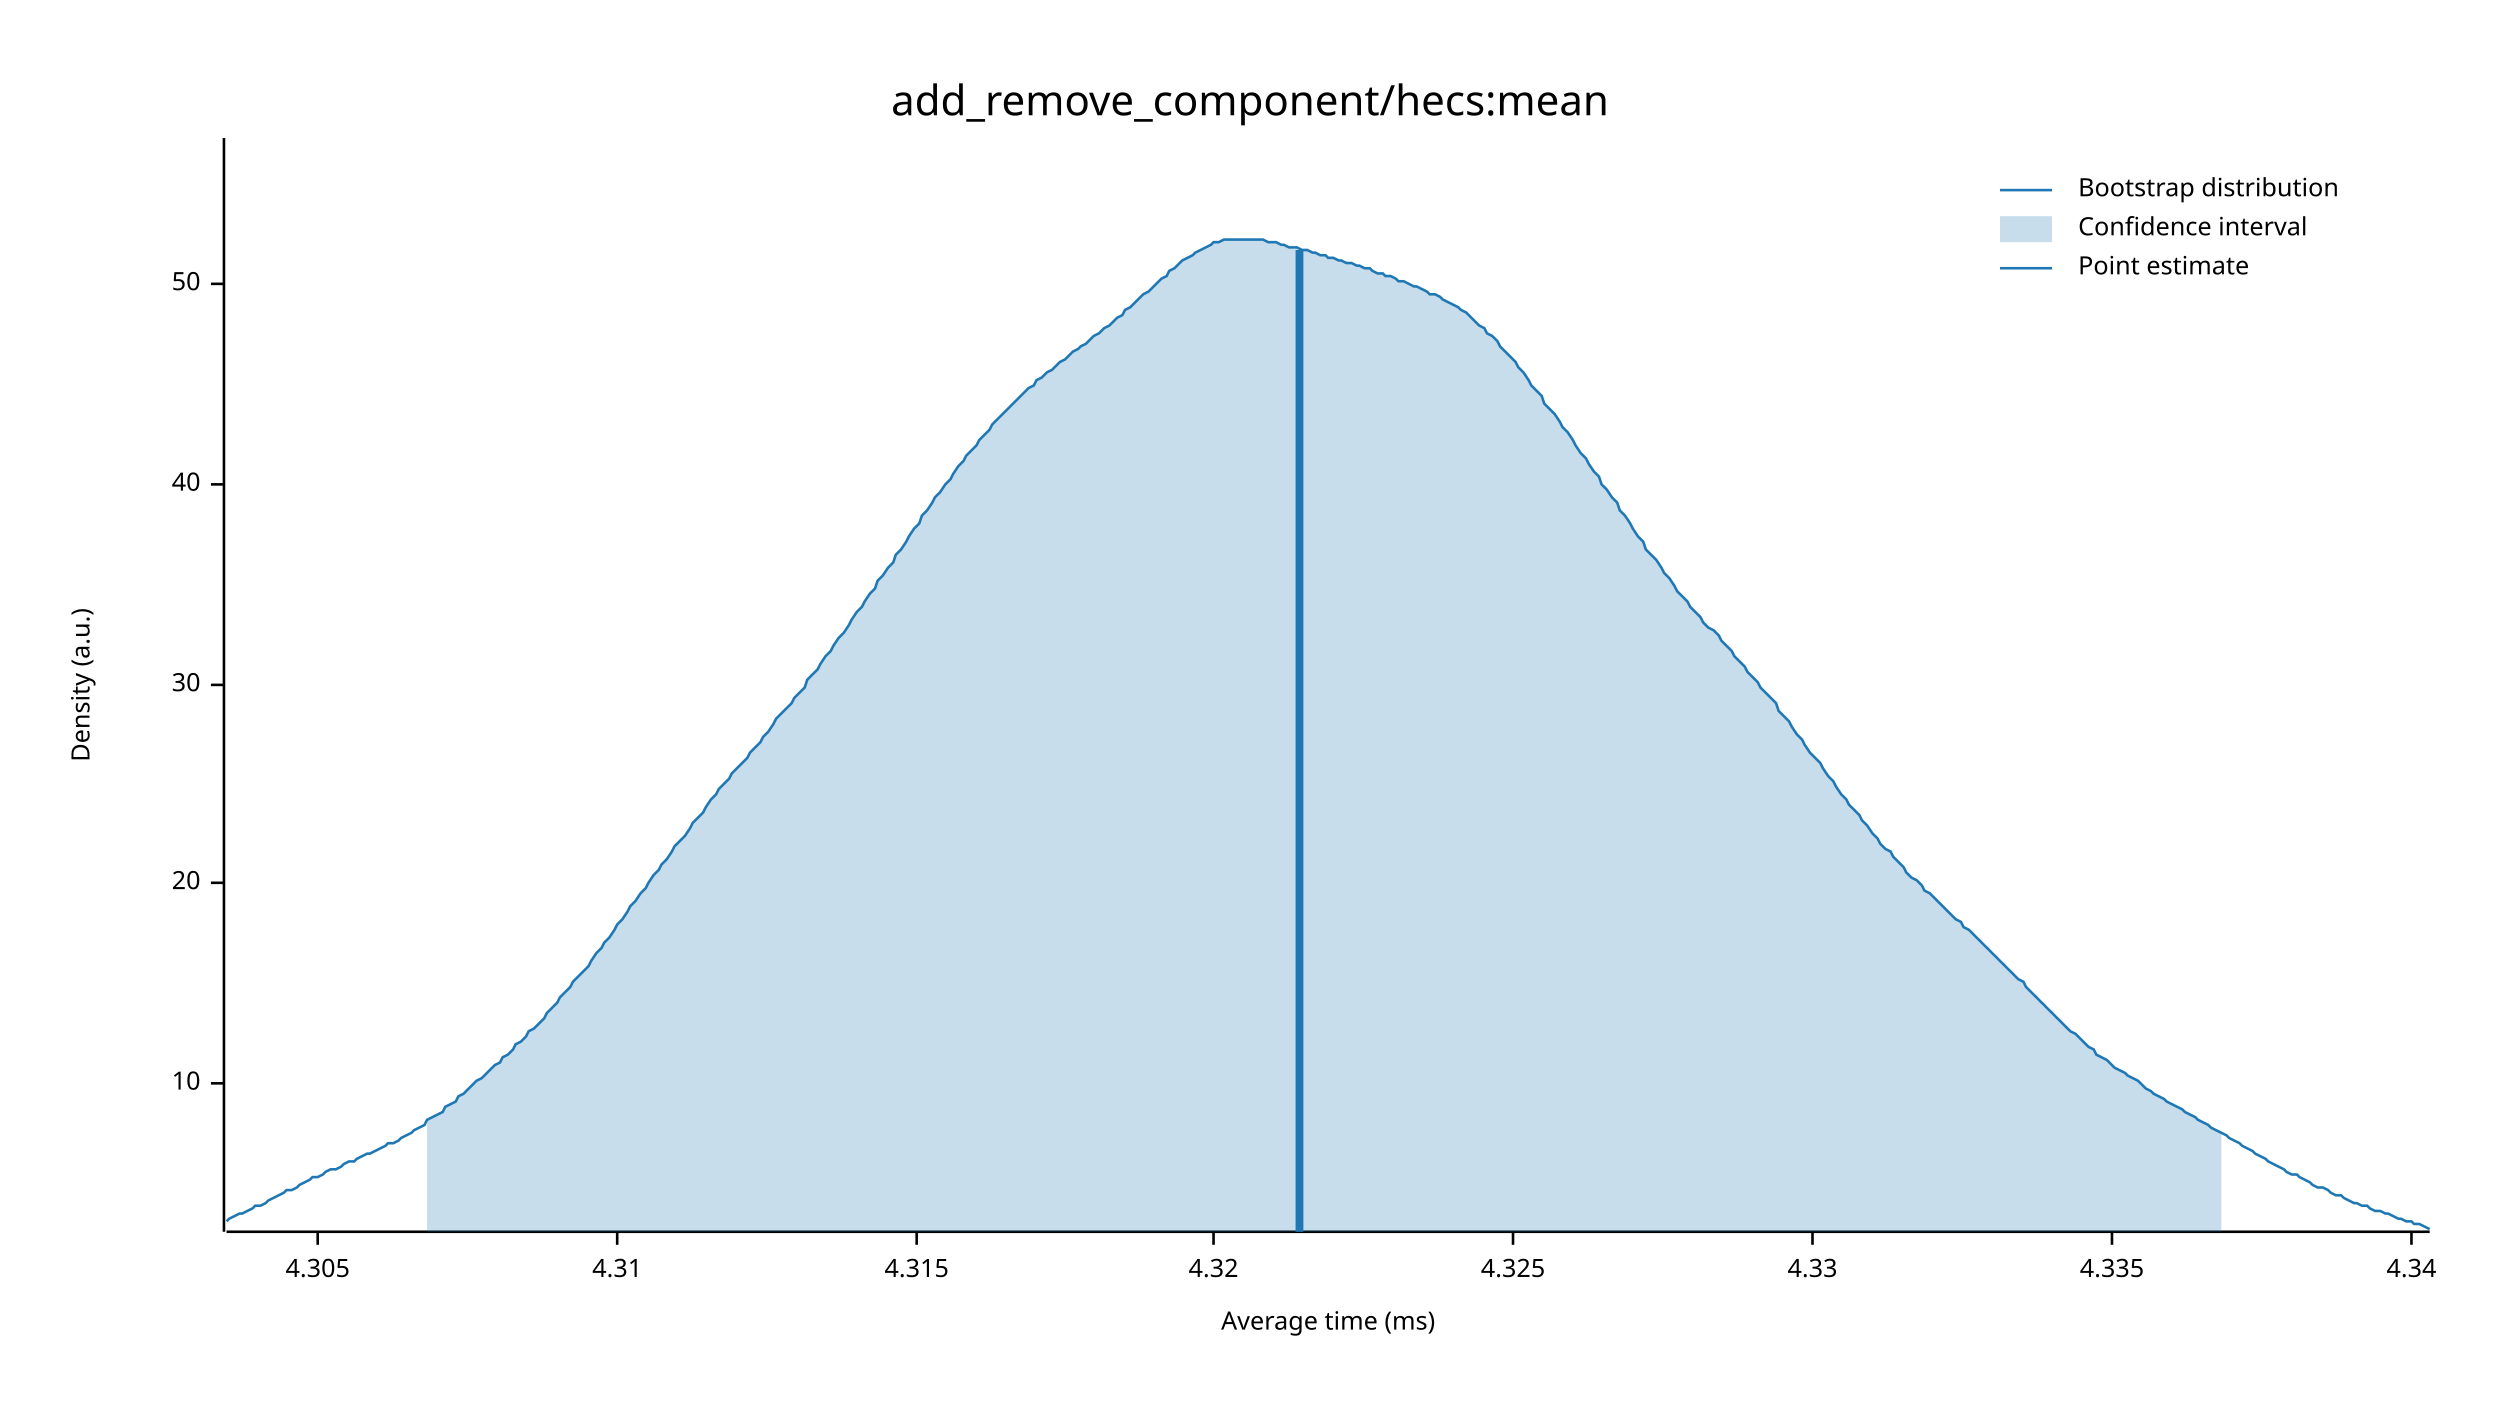
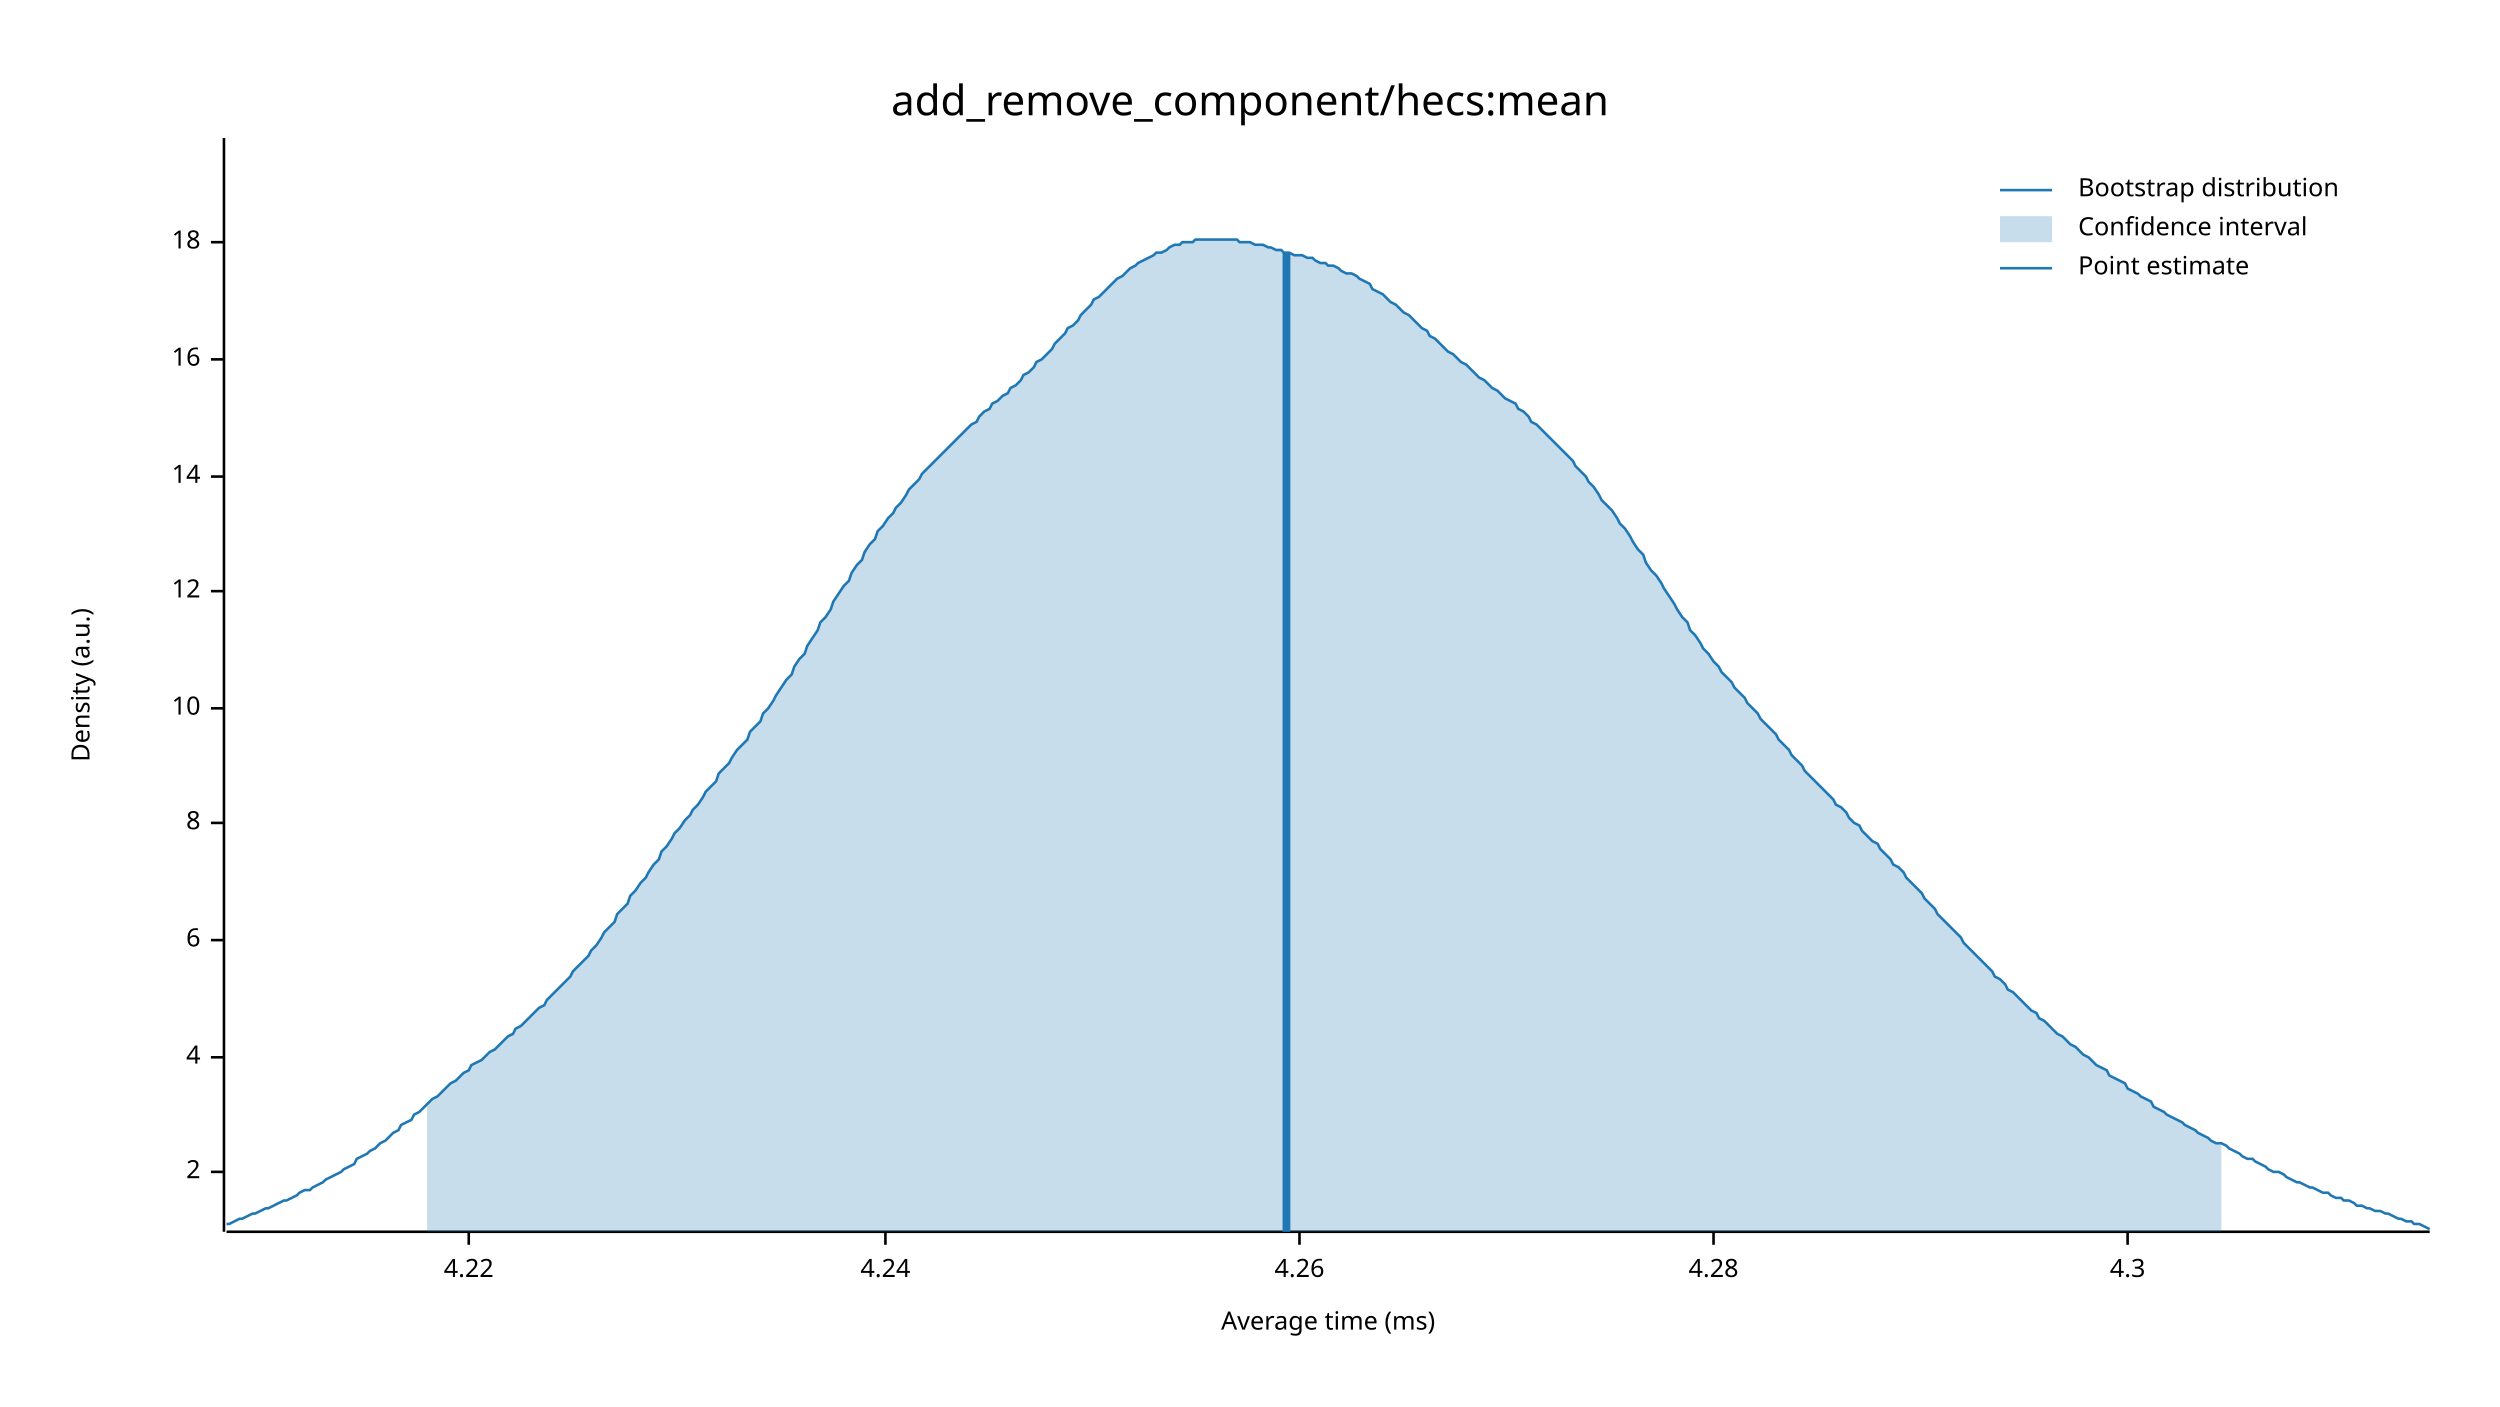
<svg xmlns="http://www.w3.org/2000/svg" width="960" height="540" viewBox="0 0 960 540">
  <text x="480" y="32" dy="0.76em" text-anchor="middle" font-family="sans-serif" font-size="16.129" opacity="1" fill="#000000">
add_remove_component/hecs:mean
</text>
  <text x="27" y="263" dy="0.76em" text-anchor="middle" font-family="sans-serif" font-size="9.677" opacity="1" fill="#000000" transform="rotate(270, 27, 263)">
Density (a.u.)
</text>
  <text x="510" y="513" dy="-0.5ex" text-anchor="middle" font-family="sans-serif" font-size="9.677" opacity="1" fill="#000000">
Average time (ms)
</text>
  <polyline fill="none" opacity="1" stroke="#000000" stroke-width="1" points="86,53 86,473 " />
-   <text x="77" y="416" dy="0.5ex" text-anchor="end" font-family="sans-serif" font-size="9.677" opacity="1" fill="#000000">
+   <text x="77" y="450" dy="0.5ex" text-anchor="end" font-family="sans-serif" font-size="9.677" opacity="1" fill="#000000">
+ 2
+ </text>
+   <polyline fill="none" opacity="1" stroke="#000000" stroke-width="1" points="81,450 86,450 " />
+   <text x="77" y="406" dy="0.5ex" text-anchor="end" font-family="sans-serif" font-size="9.677" opacity="1" fill="#000000">
+ 4
+ </text>
+   <polyline fill="none" opacity="1" stroke="#000000" stroke-width="1" points="81,406 86,406 " />
+   <text x="77" y="361" dy="0.5ex" text-anchor="end" font-family="sans-serif" font-size="9.677" opacity="1" fill="#000000">
+ 6
+ </text>
+   <polyline fill="none" opacity="1" stroke="#000000" stroke-width="1" points="81,361 86,361 " />
+   <text x="77" y="316" dy="0.5ex" text-anchor="end" font-family="sans-serif" font-size="9.677" opacity="1" fill="#000000">
+ 8
+ </text>
+   <polyline fill="none" opacity="1" stroke="#000000" stroke-width="1" points="81,316 86,316 " />
+   <text x="77" y="272" dy="0.5ex" text-anchor="end" font-family="sans-serif" font-size="9.677" opacity="1" fill="#000000">
10
</text>
-   <polyline fill="none" opacity="1" stroke="#000000" stroke-width="1" points="81,416 86,416 " />
-   <text x="77" y="339" dy="0.5ex" text-anchor="end" font-family="sans-serif" font-size="9.677" opacity="1" fill="#000000">
- 20
+   <polyline fill="none" opacity="1" stroke="#000000" stroke-width="1" points="81,272 86,272 " />
+   <text x="77" y="227" dy="0.5ex" text-anchor="end" font-family="sans-serif" font-size="9.677" opacity="1" fill="#000000">
+ 12
</text>
-   <polyline fill="none" opacity="1" stroke="#000000" stroke-width="1" points="81,339 86,339 " />
-   <text x="77" y="263" dy="0.5ex" text-anchor="end" font-family="sans-serif" font-size="9.677" opacity="1" fill="#000000">
- 30
+   <polyline fill="none" opacity="1" stroke="#000000" stroke-width="1" points="81,227 86,227 " />
+   <text x="77" y="183" dy="0.5ex" text-anchor="end" font-family="sans-serif" font-size="9.677" opacity="1" fill="#000000">
+ 14
</text>
-   <polyline fill="none" opacity="1" stroke="#000000" stroke-width="1" points="81,263 86,263 " />
-   <text x="77" y="186" dy="0.5ex" text-anchor="end" font-family="sans-serif" font-size="9.677" opacity="1" fill="#000000">
- 40
+   <polyline fill="none" opacity="1" stroke="#000000" stroke-width="1" points="81,183 86,183 " />
+   <text x="77" y="138" dy="0.5ex" text-anchor="end" font-family="sans-serif" font-size="9.677" opacity="1" fill="#000000">
+ 16
</text>
-   <polyline fill="none" opacity="1" stroke="#000000" stroke-width="1" points="81,186 86,186 " />
-   <text x="77" y="109" dy="0.5ex" text-anchor="end" font-family="sans-serif" font-size="9.677" opacity="1" fill="#000000">
- 50
+   <polyline fill="none" opacity="1" stroke="#000000" stroke-width="1" points="81,138 86,138 " />
+   <text x="77" y="93" dy="0.5ex" text-anchor="end" font-family="sans-serif" font-size="9.677" opacity="1" fill="#000000">
+ 18
</text>
-   <polyline fill="none" opacity="1" stroke="#000000" stroke-width="1" points="81,109 86,109 " />
+   <polyline fill="none" opacity="1" stroke="#000000" stroke-width="1" points="81,93 86,93 " />
  <polyline fill="none" opacity="1" stroke="#000000" stroke-width="1" points="87,473 933,473 " />
-   <text x="122" y="483" dy="0.76em" text-anchor="middle" font-family="sans-serif" font-size="9.677" opacity="1" fill="#000000">
- 4.305
+   <text x="180" y="483" dy="0.76em" text-anchor="middle" font-family="sans-serif" font-size="9.677" opacity="1" fill="#000000">
+ 4.22
</text>
-   <polyline fill="none" opacity="1" stroke="#000000" stroke-width="1" points="122,473 122,478 " />
-   <text x="237" y="483" dy="0.76em" text-anchor="middle" font-family="sans-serif" font-size="9.677" opacity="1" fill="#000000">
- 4.31
+   <polyline fill="none" opacity="1" stroke="#000000" stroke-width="1" points="180,473 180,478 " />
+   <text x="340" y="483" dy="0.76em" text-anchor="middle" font-family="sans-serif" font-size="9.677" opacity="1" fill="#000000">
+ 4.24
</text>
-   <polyline fill="none" opacity="1" stroke="#000000" stroke-width="1" points="237,473 237,478 " />
-   <text x="352" y="483" dy="0.76em" text-anchor="middle" font-family="sans-serif" font-size="9.677" opacity="1" fill="#000000">
- 4.315
+   <polyline fill="none" opacity="1" stroke="#000000" stroke-width="1" points="340,473 340,478 " />
+   <text x="499" y="483" dy="0.76em" text-anchor="middle" font-family="sans-serif" font-size="9.677" opacity="1" fill="#000000">
+ 4.26
</text>
-   <polyline fill="none" opacity="1" stroke="#000000" stroke-width="1" points="352,473 352,478 " />
-   <text x="466" y="483" dy="0.76em" text-anchor="middle" font-family="sans-serif" font-size="9.677" opacity="1" fill="#000000">
- 4.32
+   <polyline fill="none" opacity="1" stroke="#000000" stroke-width="1" points="499,473 499,478 " />
+   <text x="658" y="483" dy="0.76em" text-anchor="middle" font-family="sans-serif" font-size="9.677" opacity="1" fill="#000000">
+ 4.28
</text>
-   <polyline fill="none" opacity="1" stroke="#000000" stroke-width="1" points="466,473 466,478 " />
-   <text x="581" y="483" dy="0.76em" text-anchor="middle" font-family="sans-serif" font-size="9.677" opacity="1" fill="#000000">
- 4.325
+   <polyline fill="none" opacity="1" stroke="#000000" stroke-width="1" points="658,473 658,478 " />
+   <text x="817" y="483" dy="0.76em" text-anchor="middle" font-family="sans-serif" font-size="9.677" opacity="1" fill="#000000">
+ 4.3
</text>
-   <polyline fill="none" opacity="1" stroke="#000000" stroke-width="1" points="581,473 581,478 " />
-   <text x="696" y="483" dy="0.76em" text-anchor="middle" font-family="sans-serif" font-size="9.677" opacity="1" fill="#000000">
- 4.33
- </text>
-   <polyline fill="none" opacity="1" stroke="#000000" stroke-width="1" points="696,473 696,478 " />
-   <text x="811" y="483" dy="0.76em" text-anchor="middle" font-family="sans-serif" font-size="9.677" opacity="1" fill="#000000">
- 4.335
- </text>
-   <polyline fill="none" opacity="1" stroke="#000000" stroke-width="1" points="811,473 811,478 " />
-   <text x="926" y="483" dy="0.76em" text-anchor="middle" font-family="sans-serif" font-size="9.677" opacity="1" fill="#000000">
- 4.34
- </text>
-   <polyline fill="none" opacity="1" stroke="#000000" stroke-width="1" points="926,473 926,478 " />
-   <polyline fill="none" opacity="1" stroke="#1F78B4" stroke-width="1" points="87,469 88,468 90,467 92,466 93,466 95,465 97,464 98,463 100,463 102,462 103,461 105,460 107,459 109,458 110,457 112,457 114,456 115,455 117,454 119,453 120,452 122,452 124,451 125,450 127,449 129,449 131,448 132,447 134,446 136,446 137,445 139,444 141,443 142,443 144,442 146,441 148,440 149,439 151,439 153,438 154,437 156,436 158,435 159,434 161,433 163,432 164,430 166,429 168,428 170,427 171,425 173,424 175,423 176,421 178,420 180,418 181,417 183,415 185,414 187,412 188,411 190,409 192,408 193,406 195,405 197,403 198,401 200,400 202,398 203,396 205,395 207,393 209,391 210,389 212,387 214,385 215,383 217,381 219,379 220,377 222,375 224,373 226,371 227,369 229,366 231,364 232,362 234,360 236,357 237,355 239,353 241,350 242,348 244,346 246,343 248,341 249,339 251,336 253,334 254,332 256,330 258,327 259,325 261,323 263,321 265,318 266,316 268,314 270,312 271,310 273,307 275,305 276,303 278,301 280,299 281,297 283,295 285,293 287,291 288,289 290,287 292,285 293,283 295,281 297,278 298,276 300,274 302,272 304,270 305,268 307,266 309,264 310,261 312,259 314,257 315,255 317,252 319,250 320,248 322,245 324,243 326,240 327,238 329,235 331,233 332,231 334,228 336,226 337,223 339,221 341,218 343,216 344,213 346,211 348,208 349,206 351,203 353,201 354,198 356,196 358,193 359,191 361,189 363,186 365,184 366,182 368,179 370,177 371,175 373,173 375,171 376,169 378,167 380,165 381,163 383,161 385,159 387,157 388,156 390,154 392,152 393,151 395,149 397,148 398,146 400,145 402,143 404,142 405,141 407,139 409,138 410,137 412,135 414,134 415,133 417,132 419,130 420,129 422,128 424,126 426,125 427,124 429,122 431,121 432,119 434,118 436,116 437,115 439,113 441,112 443,110 444,109 446,107 448,106 449,104 451,103 453,101 454,100 456,99 458,98 459,97 461,96 463,95 465,94 466,93 468,93 470,92 471,92 473,92 475,92 476,92 478,92 480,92 482,92 483,92 485,92 487,93 488,93 490,93 492,94 493,94 495,95 497,95 498,95 500,96 502,96 504,97 505,97 507,98 509,98 510,99 512,99 514,100 515,100 517,101 519,101 521,102 522,102 524,103 526,103 527,104 529,105 531,105 532,106 534,106 536,107 537,108 539,108 541,109 543,110 544,110 546,111 548,112 549,113 551,113 553,114 554,115 556,116 558,117 560,118 561,119 563,120 565,122 566,123 568,125 570,126 571,128 573,129 575,131 576,133 578,135 580,137 582,139 583,141 585,143 587,146 588,148 590,150 592,152 593,155 595,157 597,159 599,162 600,164 602,166 604,169 605,171 607,174 609,176 610,178 612,181 614,183 615,186 617,188 619,191 621,193 622,196 624,198 626,201 627,203 629,206 631,208 632,211 634,213 636,215 638,218 639,220 641,222 643,225 644,227 646,229 648,231 649,233 651,235 653,237 654,239 656,241 658,242 660,244 661,246 663,248 665,250 666,252 668,254 670,256 671,258 673,260 675,262 676,264 678,266 680,268 682,270 683,273 685,275 687,277 688,279 690,282 692,284 693,286 695,289 697,291 699,293 700,295 702,298 704,300 705,302 707,305 709,307 710,309 712,311 714,313 715,315 717,317 719,320 721,322 722,324 724,326 726,327 727,329 729,331 731,333 732,335 734,337 736,338 738,340 739,342 741,343 743,345 744,346 746,348 748,350 749,351 751,353 753,354 754,356 756,357 758,359 760,361 761,362 763,364 765,366 766,367 768,369 770,371 771,372 773,374 775,376 777,377 778,379 780,381 782,383 783,384 785,386 787,388 788,389 790,391 792,393 793,394 795,396 797,397 799,399 800,400 802,402 804,403 805,405 807,406 809,407 810,408 812,410 814,411 816,412 817,413 819,414 821,415 822,416 824,418 826,419 827,420 829,421 831,422 832,423 834,424 836,425 838,426 839,427 841,428 843,429 844,430 846,431 848,432 849,433 851,434 853,435 855,436 856,437 858,438 860,439 861,440 863,441 865,442 866,443 868,444 870,445 871,446 873,447 875,448 877,449 878,450 880,451 882,451 883,452 885,453 887,454 888,455 890,456 892,456 894,457 895,458 897,459 899,459 900,460 902,461 904,462 905,462 907,463 909,463 910,464 912,465 914,465 916,466 917,466 919,467 921,468 922,468 924,469 926,469 927,470 929,470 931,471 933,472 " />
-   <polygon opacity="0.25" fill="#1F78B4" points="164,430 166,429 168,428 170,427 171,425 173,424 175,423 176,421 178,420 180,418 181,417 183,415 185,414 187,412 188,411 190,409 192,408 193,406 195,405 197,403 198,401 200,400 202,398 203,396 205,395 207,393 209,391 210,389 212,387 214,385 215,383 217,381 219,379 220,377 222,375 224,373 226,371 227,369 229,366 231,364 232,362 234,360 236,357 237,355 239,353 241,350 242,348 244,346 246,343 248,341 249,339 251,336 253,334 254,332 256,330 258,327 259,325 261,323 263,321 265,318 266,316 268,314 270,312 271,310 273,307 275,305 276,303 278,301 280,299 281,297 283,295 285,293 287,291 288,289 290,287 292,285 293,283 295,281 297,278 298,276 300,274 302,272 304,270 305,268 307,266 309,264 310,261 312,259 314,257 315,255 317,252 319,250 320,248 322,245 324,243 326,240 327,238 329,235 331,233 332,231 334,228 336,226 337,223 339,221 341,218 343,216 344,213 346,211 348,208 349,206 351,203 353,201 354,198 356,196 358,193 359,191 361,189 363,186 365,184 366,182 368,179 370,177 371,175 373,173 375,171 376,169 378,167 380,165 381,163 383,161 385,159 387,157 388,156 390,154 392,152 393,151 395,149 397,148 398,146 400,145 402,143 404,142 405,141 407,139 409,138 410,137 412,135 414,134 415,133 417,132 419,130 420,129 422,128 424,126 426,125 427,124 429,122 431,121 432,119 434,118 436,116 437,115 439,113 441,112 443,110 444,109 446,107 448,106 449,104 451,103 453,101 454,100 456,99 458,98 459,97 461,96 463,95 465,94 466,93 468,93 470,92 471,92 473,92 475,92 476,92 478,92 480,92 482,92 483,92 485,92 487,93 488,93 490,93 492,94 493,94 495,95 497,95 498,95 500,96 502,96 504,97 505,97 507,98 509,98 510,99 512,99 514,100 515,100 517,101 519,101 521,102 522,102 524,103 526,103 527,104 529,105 531,105 532,106 534,106 536,107 537,108 539,108 541,109 543,110 544,110 546,111 548,112 549,113 551,113 553,114 554,115 556,116 558,117 560,118 561,119 563,120 565,122 566,123 568,125 570,126 571,128 573,129 575,131 576,133 578,135 580,137 582,139 583,141 585,143 587,146 588,148 590,150 592,152 593,155 595,157 597,159 599,162 600,164 602,166 604,169 605,171 607,174 609,176 610,178 612,181 614,183 615,186 617,188 619,191 621,193 622,196 624,198 626,201 627,203 629,206 631,208 632,211 634,213 636,215 638,218 639,220 641,222 643,225 644,227 646,229 648,231 649,233 651,235 653,237 654,239 656,241 658,242 660,244 661,246 663,248 665,250 666,252 668,254 670,256 671,258 673,260 675,262 676,264 678,266 680,268 682,270 683,273 685,275 687,277 688,279 690,282 692,284 693,286 695,289 697,291 699,293 700,295 702,298 704,300 705,302 707,305 709,307 710,309 712,311 714,313 715,315 717,317 719,320 721,322 722,324 724,326 726,327 727,329 729,331 731,333 732,335 734,337 736,338 738,340 739,342 741,343 743,345 744,346 746,348 748,350 749,351 751,353 753,354 754,356 756,357 758,359 760,361 761,362 763,364 765,366 766,367 768,369 770,371 771,372 773,374 775,376 777,377 778,379 780,381 782,383 783,384 785,386 787,388 788,389 790,391 792,393 793,394 795,396 797,397 799,399 800,400 802,402 804,403 805,405 807,406 809,407 810,408 812,410 814,411 816,412 817,413 819,414 821,415 822,416 824,418 826,419 827,420 829,421 831,422 832,423 834,424 836,425 838,426 839,427 841,428 843,429 844,430 846,431 848,432 849,433 851,434 853,435 853,473 164,473 " />
-   <polyline fill="none" opacity="1" stroke="#1F78B4" stroke-width="3" points="499,473 499,96 " />
+   <polyline fill="none" opacity="1" stroke="#000000" stroke-width="1" points="817,473 817,478 " />
+   <polyline fill="none" opacity="1" stroke="#1F78B4" stroke-width="1" points="87,470 88,470 90,469 92,468 93,468 95,467 97,466 98,466 100,465 102,464 103,464 105,463 107,462 109,461 110,461 112,460 114,459 115,458 117,457 119,457 120,456 122,455 124,454 125,453 127,452 129,451 131,450 132,449 134,448 136,447 137,445 139,444 141,443 142,442 144,441 146,439 148,438 149,437 151,435 153,434 154,432 156,431 158,430 159,428 161,427 163,425 164,424 166,422 168,421 170,419 171,418 173,416 175,415 176,414 178,412 180,411 181,409 183,408 185,407 187,405 188,404 190,403 192,401 193,400 195,398 197,397 198,395 200,394 202,392 203,391 205,389 207,387 209,386 210,384 212,382 214,380 215,379 217,377 219,375 220,373 222,371 224,369 226,367 227,365 229,363 231,360 232,358 234,356 236,354 237,351 239,349 241,347 242,344 244,342 246,339 248,337 249,335 251,332 253,330 254,327 256,325 258,322 259,320 261,318 263,315 265,313 266,311 268,309 270,306 271,304 273,302 275,300 276,297 278,295 280,293 281,291 283,288 285,286 287,284 288,281 290,279 292,277 293,274 295,272 297,269 298,267 300,264 302,261 304,259 305,256 307,253 309,251 310,248 312,245 314,242 315,239 317,237 319,234 320,231 322,228 324,225 326,223 327,220 329,217 331,215 332,212 334,209 336,207 337,204 339,202 341,199 343,197 344,195 346,193 348,190 349,188 351,186 353,184 354,182 356,180 358,178 359,177 361,175 363,173 365,171 366,170 368,168 370,166 371,165 373,163 375,162 376,160 378,158 380,157 381,155 383,154 385,152 387,151 388,149 390,148 392,146 393,144 395,143 397,141 398,139 400,138 402,136 404,134 405,132 407,130 409,128 410,126 412,125 414,123 415,121 417,119 419,117 420,115 422,114 424,112 426,110 427,109 429,107 431,106 432,105 434,103 436,102 437,101 439,100 441,99 443,98 444,97 446,97 448,96 449,95 451,94 453,94 454,93 456,93 458,93 459,92 461,92 463,92 465,92 466,92 468,92 470,92 471,92 473,92 475,92 476,93 478,93 480,93 482,94 483,94 485,94 487,95 488,95 490,96 492,96 493,97 495,97 497,98 498,98 500,98 502,99 504,99 505,100 507,101 509,101 510,102 512,102 514,103 515,104 517,105 519,105 521,106 522,107 524,108 526,109 527,111 529,112 531,113 532,114 534,116 536,117 537,118 539,120 541,121 543,123 544,124 546,126 548,127 549,129 551,130 553,132 554,133 556,135 558,136 560,138 561,139 563,140 565,142 566,143 568,145 570,146 571,147 573,149 575,150 576,151 578,153 580,154 582,155 583,157 585,158 587,160 588,162 590,163 592,165 593,166 595,168 597,170 599,172 600,173 602,175 604,177 605,179 607,181 609,183 610,185 612,187 614,190 615,192 617,194 619,196 621,199 622,201 624,203 626,206 627,208 629,211 631,213 632,216 634,219 636,221 638,224 639,226 641,229 643,232 644,234 646,237 648,239 649,242 651,244 653,247 654,249 656,251 658,254 660,256 661,258 663,260 665,262 666,264 668,266 670,268 671,270 673,272 675,274 676,276 678,278 680,280 682,282 683,284 685,286 687,288 688,290 690,292 692,294 693,296 695,298 697,300 699,302 700,303 702,305 704,307 705,309 707,310 709,312 710,314 712,316 714,317 715,319 717,321 719,323 721,324 722,326 724,328 726,330 727,332 729,333 731,335 732,337 734,339 736,341 738,343 739,345 741,347 743,349 744,351 746,353 748,355 749,356 751,358 753,360 754,362 756,364 758,366 760,368 761,369 763,371 765,373 766,375 768,376 770,378 771,380 773,381 775,383 777,385 778,386 780,388 782,389 783,391 785,392 787,394 788,395 790,397 792,398 793,399 795,401 797,402 799,404 800,405 802,406 804,408 805,409 807,410 809,411 810,413 812,414 814,415 816,416 817,418 819,419 821,420 822,421 824,422 826,423 827,425 829,426 831,427 832,428 834,429 836,430 838,431 839,432 841,433 843,434 844,435 846,436 848,437 849,438 851,439 853,439 855,440 856,441 858,442 860,443 861,444 863,445 865,445 866,446 868,447 870,448 871,449 873,450 875,450 877,451 878,452 880,453 882,454 883,454 885,455 887,456 888,456 890,457 892,458 894,458 895,459 897,460 899,460 900,461 902,461 904,462 905,463 907,463 909,464 910,464 912,465 914,465 916,466 917,466 919,467 921,468 922,468 924,469 926,469 927,470 929,470 931,471 933,472 " />
+   <polygon opacity="0.25" fill="#1F78B4" points="164,424 166,422 168,421 170,419 171,418 173,416 175,415 176,414 178,412 180,411 181,409 183,408 185,407 187,405 188,404 190,403 192,401 193,400 195,398 197,397 198,395 200,394 202,392 203,391 205,389 207,387 209,386 210,384 212,382 214,380 215,379 217,377 219,375 220,373 222,371 224,369 226,367 227,365 229,363 231,360 232,358 234,356 236,354 237,351 239,349 241,347 242,344 244,342 246,339 248,337 249,335 251,332 253,330 254,327 256,325 258,322 259,320 261,318 263,315 265,313 266,311 268,309 270,306 271,304 273,302 275,300 276,297 278,295 280,293 281,291 283,288 285,286 287,284 288,281 290,279 292,277 293,274 295,272 297,269 298,267 300,264 302,261 304,259 305,256 307,253 309,251 310,248 312,245 314,242 315,239 317,237 319,234 320,231 322,228 324,225 326,223 327,220 329,217 331,215 332,212 334,209 336,207 337,204 339,202 341,199 343,197 344,195 346,193 348,190 349,188 351,186 353,184 354,182 356,180 358,178 359,177 361,175 363,173 365,171 366,170 368,168 370,166 371,165 373,163 375,162 376,160 378,158 380,157 381,155 383,154 385,152 387,151 388,149 390,148 392,146 393,144 395,143 397,141 398,139 400,138 402,136 404,134 405,132 407,130 409,128 410,126 412,125 414,123 415,121 417,119 419,117 420,115 422,114 424,112 426,110 427,109 429,107 431,106 432,105 434,103 436,102 437,101 439,100 441,99 443,98 444,97 446,97 448,96 449,95 451,94 453,94 454,93 456,93 458,93 459,92 461,92 463,92 465,92 466,92 468,92 470,92 471,92 473,92 475,92 476,93 478,93 480,93 482,94 483,94 485,94 487,95 488,95 490,96 492,96 493,97 495,97 497,98 498,98 500,98 502,99 504,99 505,100 507,101 509,101 510,102 512,102 514,103 515,104 517,105 519,105 521,106 522,107 524,108 526,109 527,111 529,112 531,113 532,114 534,116 536,117 537,118 539,120 541,121 543,123 544,124 546,126 548,127 549,129 551,130 553,132 554,133 556,135 558,136 560,138 561,139 563,140 565,142 566,143 568,145 570,146 571,147 573,149 575,150 576,151 578,153 580,154 582,155 583,157 585,158 587,160 588,162 590,163 592,165 593,166 595,168 597,170 599,172 600,173 602,175 604,177 605,179 607,181 609,183 610,185 612,187 614,190 615,192 617,194 619,196 621,199 622,201 624,203 626,206 627,208 629,211 631,213 632,216 634,219 636,221 638,224 639,226 641,229 643,232 644,234 646,237 648,239 649,242 651,244 653,247 654,249 656,251 658,254 660,256 661,258 663,260 665,262 666,264 668,266 670,268 671,270 673,272 675,274 676,276 678,278 680,280 682,282 683,284 685,286 687,288 688,290 690,292 692,294 693,296 695,298 697,300 699,302 700,303 702,305 704,307 705,309 707,310 709,312 710,314 712,316 714,317 715,319 717,321 719,323 721,324 722,326 724,328 726,330 727,332 729,333 731,335 732,337 734,339 736,341 738,343 739,345 741,347 743,349 744,351 746,353 748,355 749,356 751,358 753,360 754,362 756,364 758,366 760,368 761,369 763,371 765,373 766,375 768,376 770,378 771,380 773,381 775,383 777,385 778,386 780,388 782,389 783,391 785,392 787,394 788,395 790,397 792,398 793,399 795,401 797,402 799,404 800,405 802,406 804,408 805,409 807,410 809,411 810,413 812,414 814,415 816,416 817,418 819,419 821,420 822,421 824,422 826,423 827,425 829,426 831,427 832,428 834,429 836,430 838,431 839,432 841,433 843,434 844,435 846,436 848,437 849,438 851,439 853,439 853,473 164,473 " />
+   <polyline fill="none" opacity="1" stroke="#1F78B4" stroke-width="3" points="494,473 494,97 " />
  <text x="798" y="68" dy="0.76em" text-anchor="start" font-family="sans-serif" font-size="9.677" opacity="1" fill="#000000">
Bootstrap distribution
</text>
  <text x="798" y="83" dy="0.76em" text-anchor="start" font-family="sans-serif" font-size="9.677" opacity="1" fill="#000000">
Confidence interval
</text>
  <text x="798" y="98" dy="0.76em" text-anchor="start" font-family="sans-serif" font-size="9.677" opacity="1" fill="#000000">
Point estimate
</text>
  <polyline fill="none" opacity="1" stroke="#1F78B4" stroke-width="1" points="768,73 788,73 " />
  <rect x="768" y="83" width="20" height="10" opacity="0.25" fill="#1F78B4" stroke="none" />
  <polyline fill="none" opacity="1" stroke="#1F78B4" stroke-width="1" points="768,103 788,103 " />
</svg>
